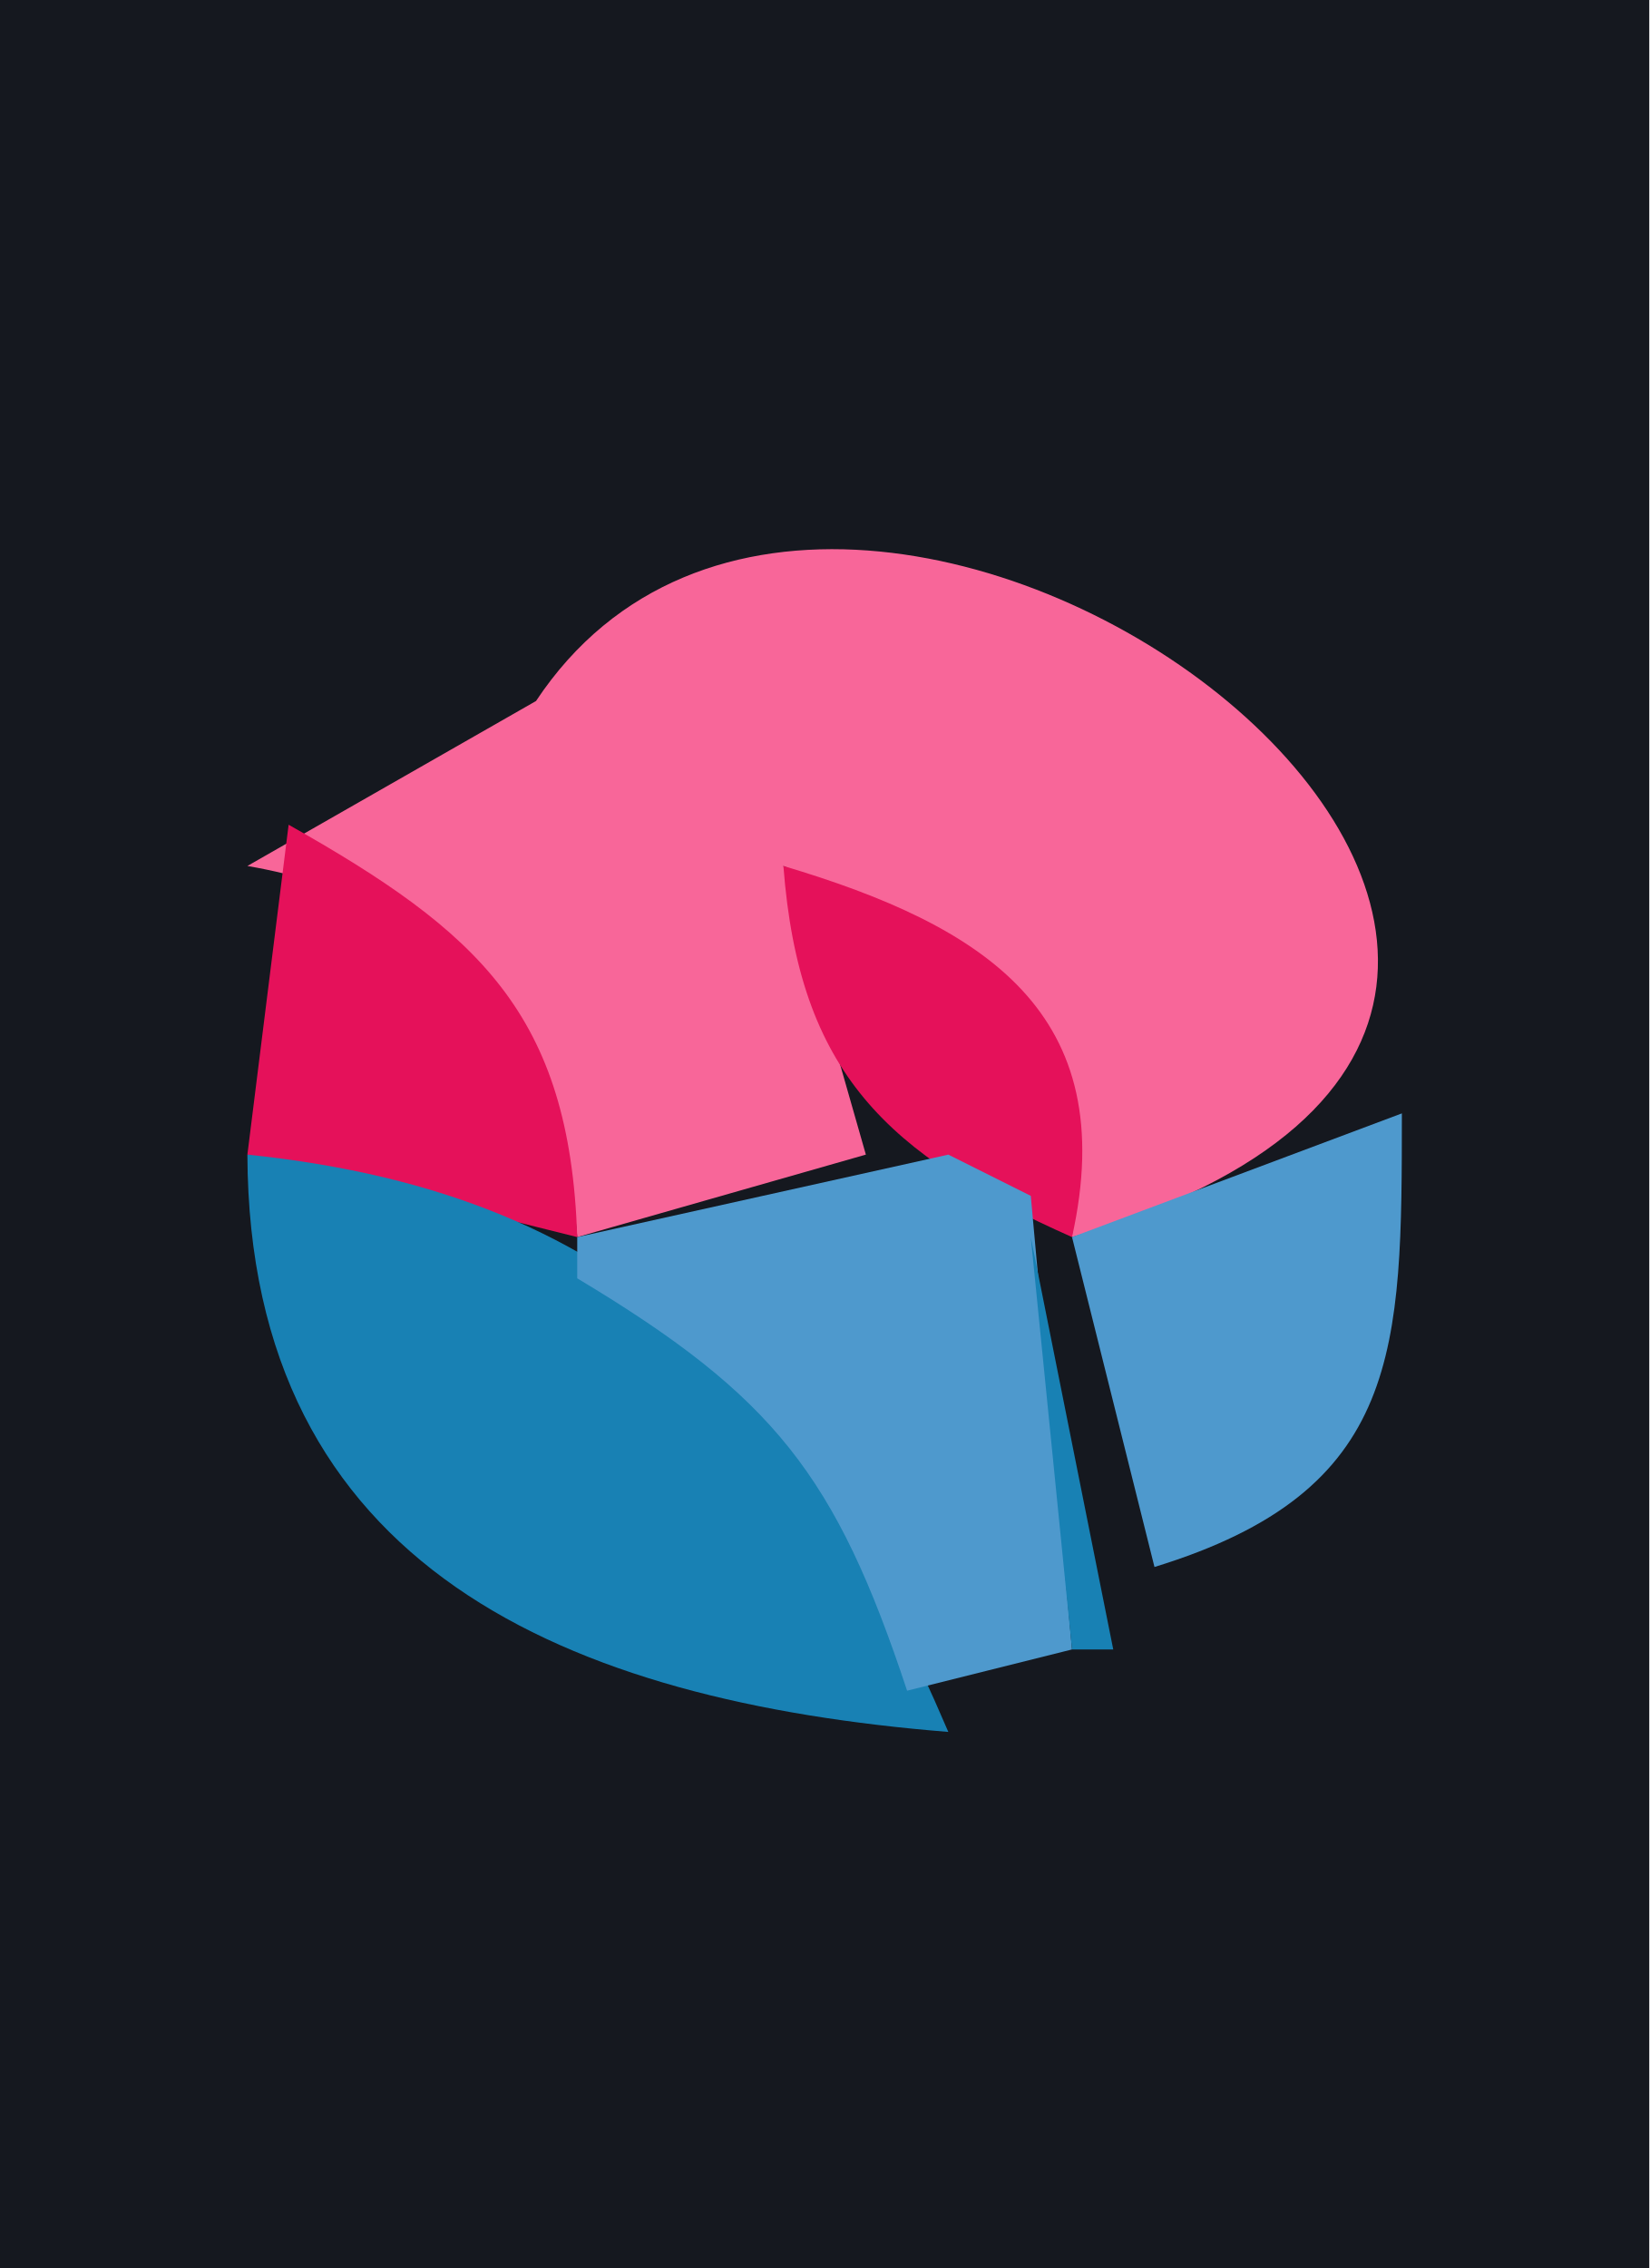
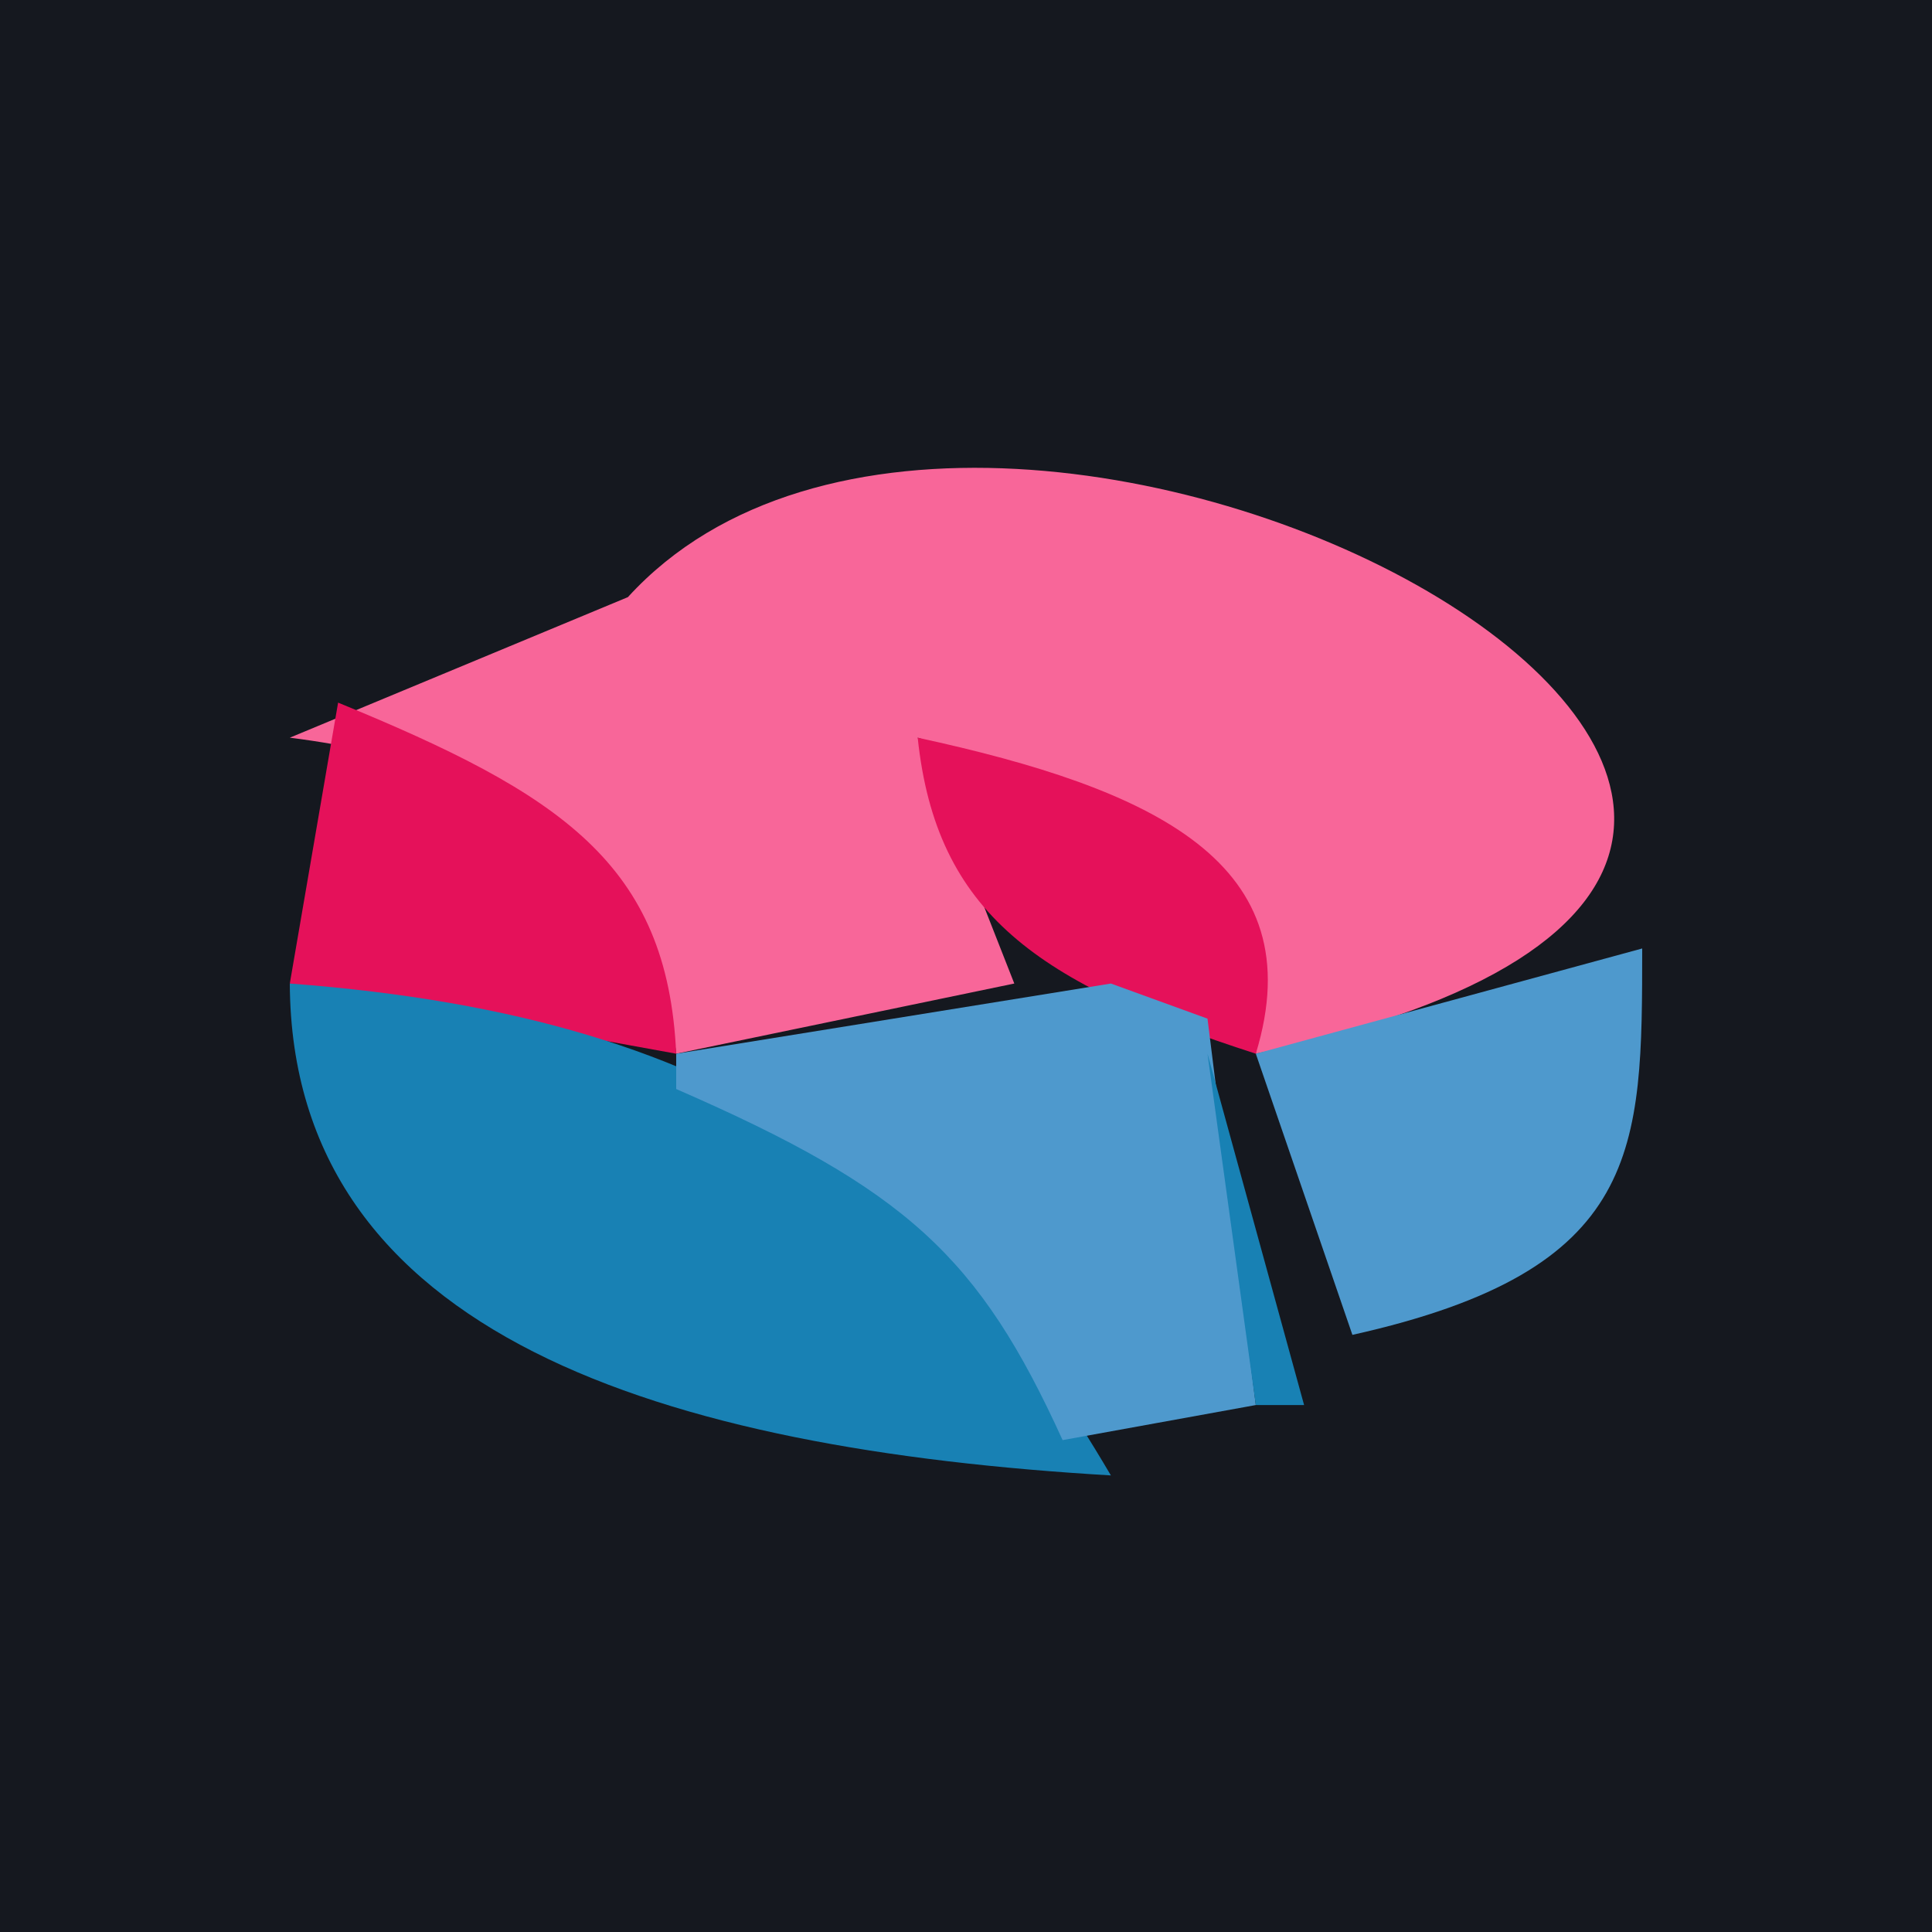
- <svg xmlns="http://www.w3.org/2000/svg" width="40" height="55">
-   <path style="fill:#15181f; stroke:none;" d="M0 0L0 55L40 55L40 0L0 0z" />
-   <path style="fill:#f86699; stroke:none;" d="M13 17L6 21C11.007 21.868 13.617 25.031 14 30L21 28L19 21C23.418 22.95 26.435 24.852 26 30C45.754 24.276 20.668 5.441 13 17z" />
-   <path style="fill:#e5115a; stroke:none;" d="M12 16L13 17L12 16M14 16L15 17L14 16M7 20L6 28L14 30C13.82 24.587 11.605 22.598 7 20M19 21C19.381 26.015 21.502 27.998 26 30C27.208 24.565 23.886 22.456 19 21z" />
-   <path style="fill:#15181f; stroke:none;" d="M7 27L8 28L7 27z" />
-   <path style="fill:#4e99cd; stroke:none;" d="M26 30L28 38C34.022 36.151 33.996 32.728 34 27L26 30z" />
-   <path style="fill:#1881b4; stroke:none;" d="M6 28C6.036 38.041 13.772 41.257 23 42C19.55 33.947 15.484 28.977 6 28z" />
-   <path style="fill:#4e99cd; stroke:none;" d="M14 30L14 31C18.77 33.86 20.272 35.779 22 41L26 40L25 29L23 28L14 30z" />
-   <path style="fill:#1881b4; stroke:none;" d="M21 28L22 29L21 28M32 28L33 29L32 28M23 29L24 30L23 29M30 29L31 30L30 29M25 30L26 40L27 40L25 30M28 30L29 31L28 30M24 40L25 41L24 40z" />
-   <path style="fill:#4e99cd; stroke:none;" d="M21 41L22 42L21 41z" />
-   <path style="fill:#1881b4; stroke:none;" d="M4 42L5 43L4 42z" />
+ <svg xmlns="http://www.w3.org/2000/svg" width="40px" height="40px" viewBox="0 0 40 40" version="1.1">
+   <g id="surface1">
+     <rect x="0" y="0" width="40" height="40" style="fill:rgb(8.235%,9.412%,12.157%);fill-opacity:1;stroke:none;" />
+     <path style=" stroke:none;fill-rule:nonzero;fill:rgb(97.255%,40%,60%);fill-opacity:1;" d="M 13 12.363 L 6 15.273 C 11.008 15.902 13.617 18.203 14 21.816 L 21 20.363 L 19 15.273 C 23.418 16.691 26.434 18.074 26 21.816 C 45.754 17.656 20.668 3.957 13 12.363 Z M 13 12.363 " />
+     <path style=" stroke:none;fill-rule:nonzero;fill:rgb(89.804%,6.667%,35.294%);fill-opacity:1;" d="M 12 11.637 L 13 12.363 L 12 11.637 M 14 11.637 L 15 12.363 L 14 11.637 M 7 14.547 L 6 20.363 L 14 21.816 C 13.82 17.883 11.605 16.434 7 14.547 M 19 15.273 C 19.383 18.922 21.5 20.363 26 21.816 C 27.207 17.867 23.887 16.332 19 15.273 Z M 19 15.273 " />
+     <path style=" stroke:none;fill-rule:nonzero;fill:rgb(8.235%,9.412%,12.157%);fill-opacity:1;" d="M 7 19.637 L 8 20.363 Z M 7 19.637 " />
+     <path style=" stroke:none;fill-rule:nonzero;fill:rgb(30.588%,60%,80.392%);fill-opacity:1;" d="M 26 21.816 L 28 27.637 C 34.023 26.293 33.996 23.801 34 19.637 Z M 26 21.816 " />
+     <path style=" stroke:none;fill-rule:nonzero;fill:rgb(9.412%,50.588%,70.588%);fill-opacity:1;" d="M 6 20.363 C 6.035 27.668 13.773 30.004 23 30.547 C 19.551 24.688 15.484 21.074 6 20.363 Z M 6 20.363 " />
+     <path style=" stroke:none;fill-rule:nonzero;fill:rgb(30.588%,60%,80.392%);fill-opacity:1;" d="M 14 21.816 L 14 22.547 C 18.77 24.625 20.273 26.02 22 29.816 L 26 29.09 L 25 21.09 L 23 20.363 Z M 14 21.816 " />
+     <path style=" stroke:none;fill-rule:nonzero;fill:rgb(9.412%,50.588%,70.588%);fill-opacity:1;" d="M 21 20.363 L 22 21.09 L 21 20.363 M 32 20.363 L 33 21.09 L 32 20.363 M 23 21.09 L 24 21.816 L 23 21.09 M 30 21.09 L 31 21.816 L 30 21.09 M 25 21.816 L 26 29.09 L 27 29.09 L 25 21.816 M 28 21.816 L 29 22.547 L 28 21.816 M 24 29.09 L 25 29.816 Z M 24 29.09 " />
+     <path style=" stroke:none;fill-rule:nonzero;fill:rgb(30.588%,60%,80.392%);fill-opacity:1;" d="M 21 29.816 L 22 30.547 Z M 21 29.816 " />
+     <path style=" stroke:none;fill-rule:nonzero;fill:rgb(9.412%,50.588%,70.588%);fill-opacity:1;" d="M 4 30.547 L 5 31.273 Z M 4 30.547 " />
+   </g>
</svg>
